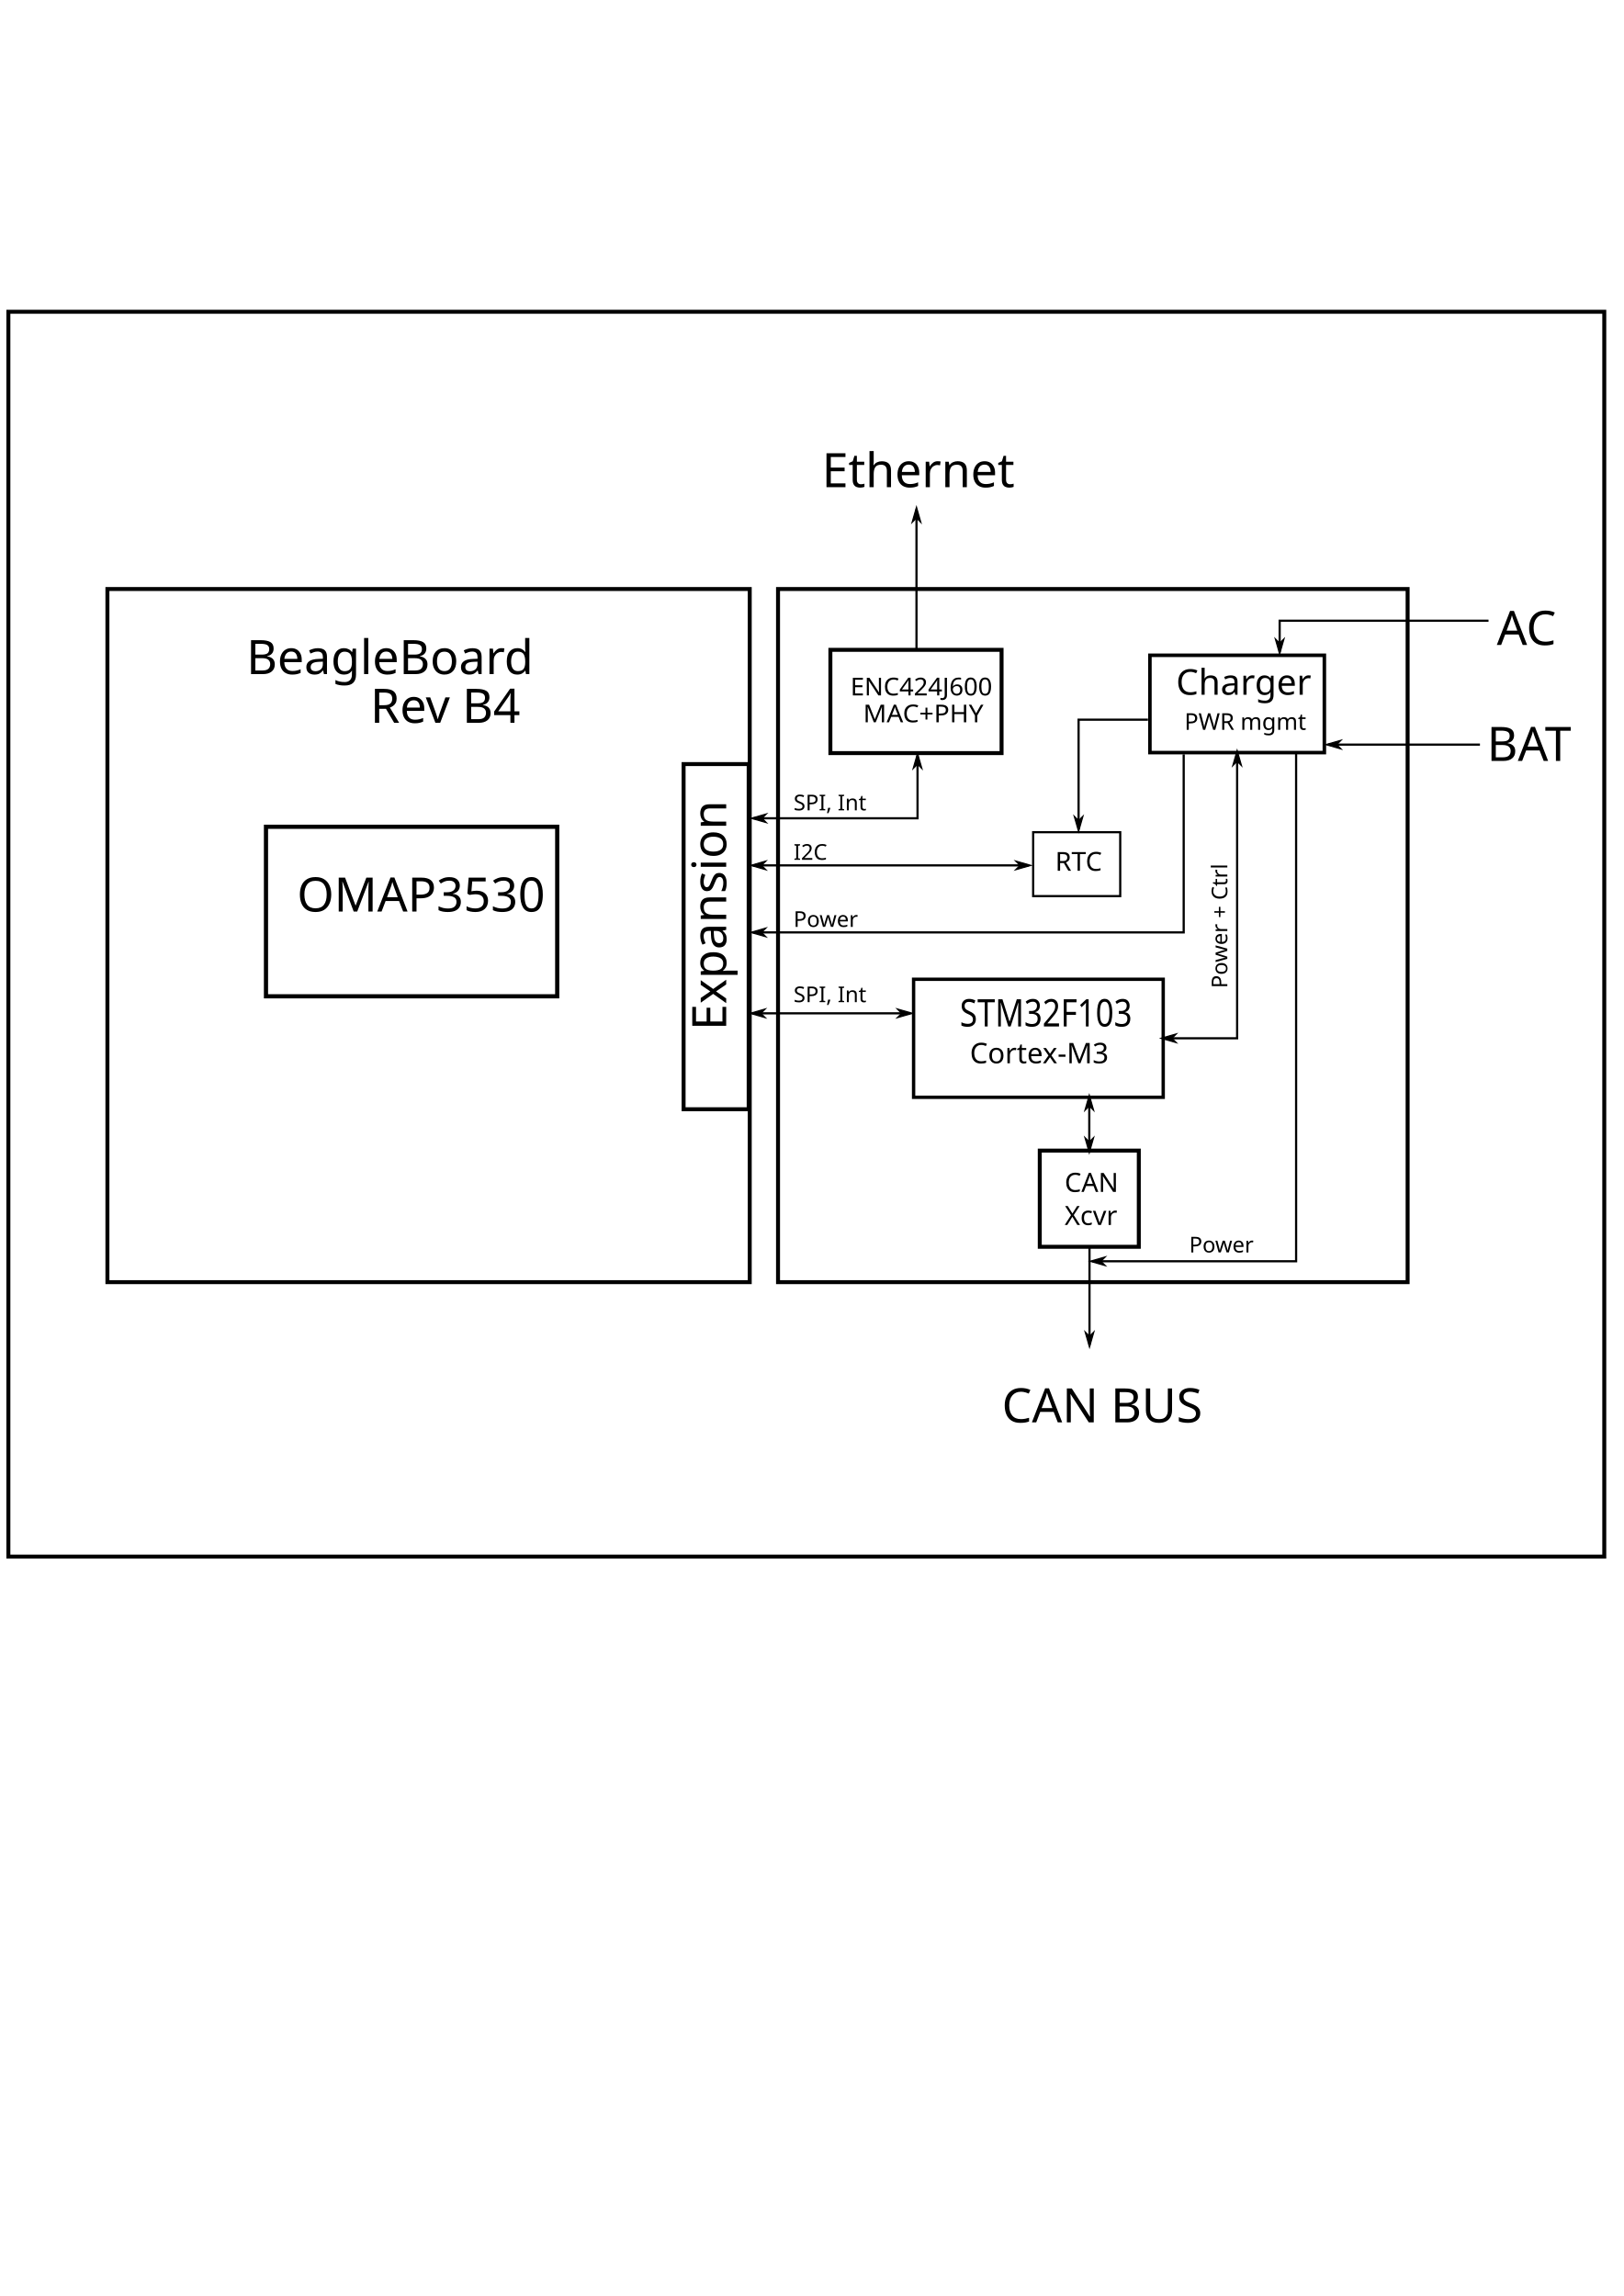
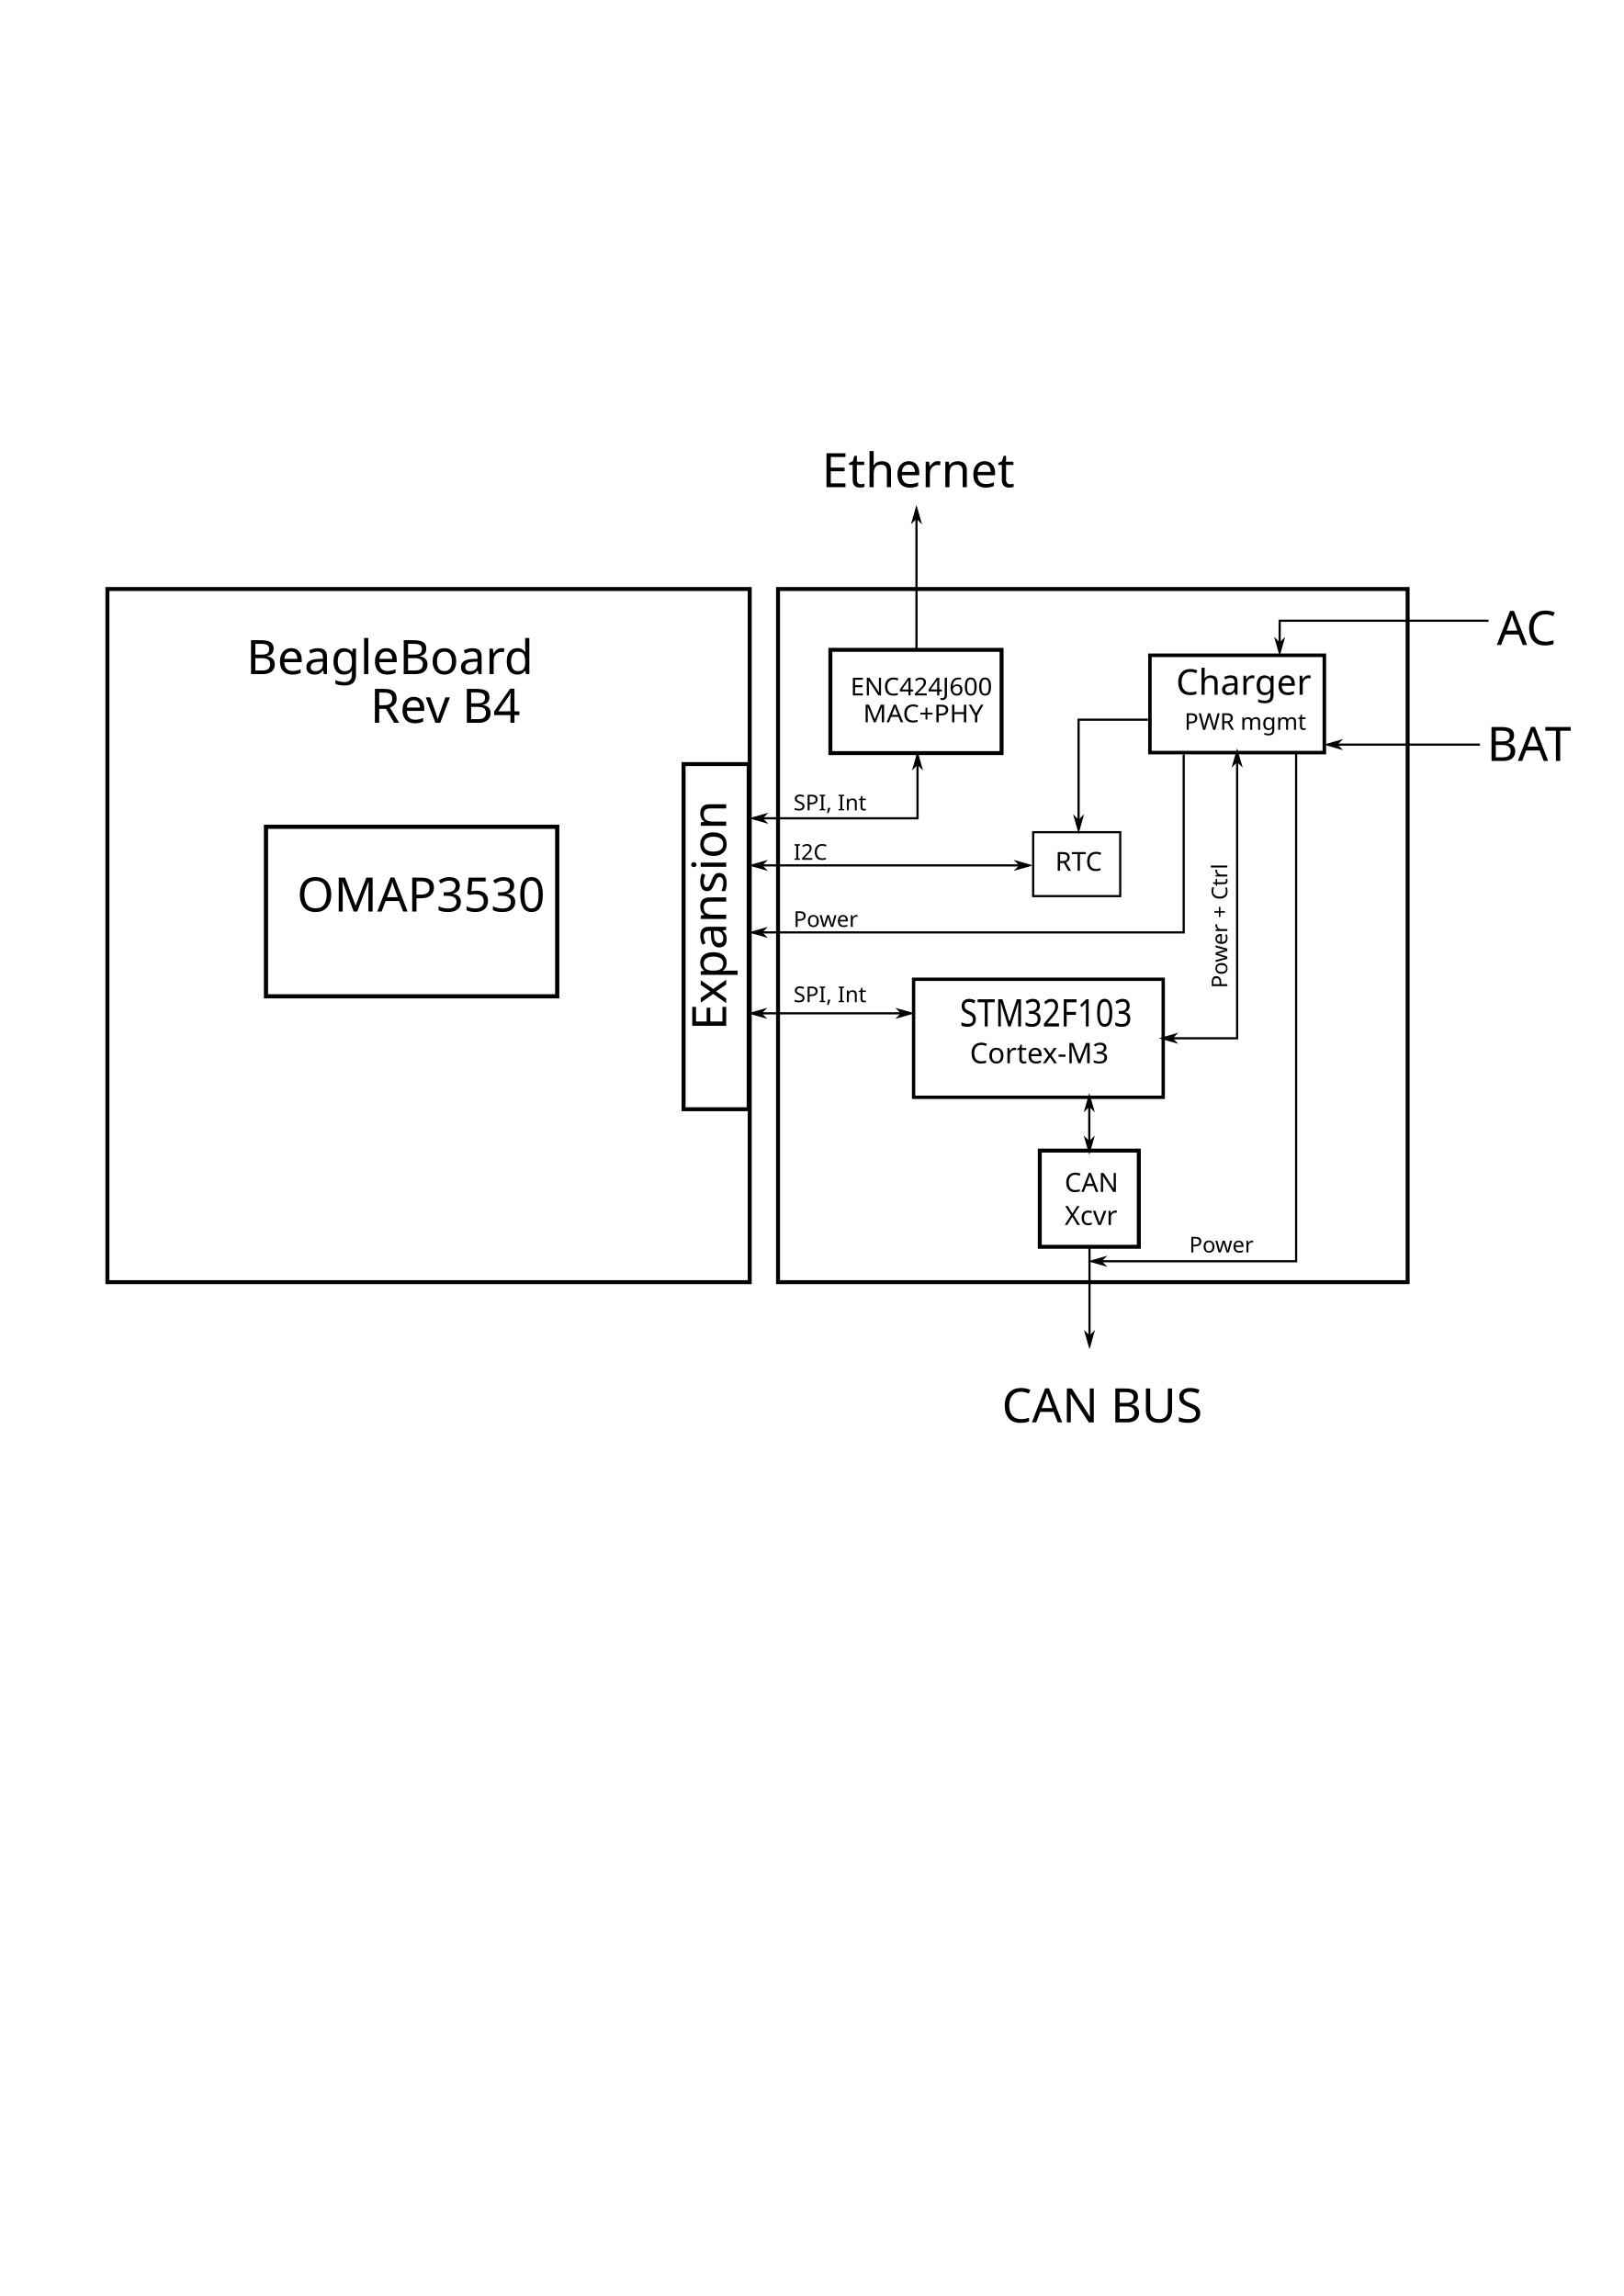
<svg xmlns="http://www.w3.org/2000/svg" width="744.094" height="1052.362" id="svg3029" version="1.1">
  <defs id="defs3031">
    <marker orient="auto" refY="0.0" refX="0.0" id="DotM" style="overflow:visible">
      <path id="path4350" d="M -2.5,-1.0 C -2.5,1.76 -4.74,4.0 -7.5,4.0 C -10.26,4.0 -12.5,1.76 -12.5,-1.0 C -12.5,-3.76 -10.26,-6.0 -7.5,-6.0 C -4.74,-6.0 -2.5,-3.76 -2.5,-1.0 z " style="fill-rule:evenodd;stroke:#000000;stroke-width:1.0pt;marker-start:none;marker-end:none" transform="scale(0.4) translate(7.4, 1)" />
    </marker>
    <marker orient="auto" refY="0.0" refX="0.0" id="DotL" style="overflow:visible">
      <path id="path4347" d="M -2.5,-1.0 C -2.5,1.76 -4.74,4.0 -7.5,4.0 C -10.26,4.0 -12.5,1.76 -12.5,-1.0 C -12.5,-3.76 -10.26,-6.0 -7.5,-6.0 C -4.74,-6.0 -2.5,-3.76 -2.5,-1.0 z " style="fill-rule:evenodd;stroke:#000000;stroke-width:1.0pt;marker-start:none;marker-end:none" transform="scale(0.8) translate(7.4, 1)" />
    </marker>
    <marker orient="auto" refY="0.0" refX="0.0" id="Arrow1Mstart" style="overflow:visible">
      <path id="path4291" d="M 0.0,0.0 L 5.0,-5.0 L -12.5,0.0 L 5.0,5.0 L 0.0,0.0 z " style="fill-rule:evenodd;stroke:#000000;stroke-width:1.0pt;marker-start:none" transform="scale(0.4) translate(10,0)" />
    </marker>
    <marker orient="auto" refY="0.0" refX="0.0" id="Arrow1Mend" style="overflow:visible;">
      <path id="path4294" d="M 0.0,0.0 L 5.0,-5.0 L -12.5,0.0 L 5.0,5.0 L 0.0,0.0 z " style="fill-rule:evenodd;stroke:#000000;stroke-width:1.0pt;marker-start:none;" transform="scale(0.4) rotate(180) translate(10,0)" />
    </marker>
    <marker orient="auto" refY="0.0" refX="0.0" id="Arrow1Lend" style="overflow:visible;">
      <path id="path4288" d="M 0.0,0.0 L 5.0,-5.0 L -12.5,0.0 L 5.0,5.0 L 0.0,0.0 z " style="fill-rule:evenodd;stroke:#000000;stroke-width:1.0pt;marker-start:none;" transform="scale(0.8) rotate(180) translate(12.5,0)" />
    </marker>
  </defs>
  <g id="layer1">
-     <rect style="fill:none;stroke:#000000;stroke-width:1.815" id="rect3037" width="731.351" height="570.558" x="3.839" y="142.893" />
    <rect style="fill:none;stroke:#000000;stroke-width:1.815" id="rect3039" width="294.356" height="317.697" x="49.224" y="269.972" />
    <text xml:space="preserve" style="font-size:21.785px;font-style:normal;font-variant:normal;font-weight:normal;font-stretch:normal;line-height:125%;letter-spacing:0px;word-spacing:0px;fill:#000000;fill-opacity:1;stroke:none;font-family:Trebuchet MS;-inkscape-font-specification:Trebuchet MS" x="112.943" y="308.97" id="text3041">
      <tspan id="tspan3043" x="112.943" y="308.97">BeagleBoard</tspan>
    </text>
    <rect style="fill:none;stroke:#000000;stroke-width:1.917" id="rect3045" width="133.461" height="77.702" x="121.892" y="378.948" />
    <text xml:space="preserve" style="font-size:21.785px;font-style:normal;font-variant:normal;font-weight:normal;font-stretch:normal;line-height:125%;letter-spacing:0px;word-spacing:0px;fill:#000000;fill-opacity:1;stroke:none;font-family:Trebuchet MS;-inkscape-font-specification:Trebuchet MS" x="136.105" y="417.798" id="text3047">
      <tspan id="tspan3049" x="136.105" y="417.798">OMAP3530</tspan>
    </text>
    <rect style="fill:none;stroke:#000000;stroke-width:1.815" id="rect3051" width="29.825" height="158.2" x="313.27" y="350.212" />
    <text xml:space="preserve" style="font-size:21.785px;font-style:normal;font-variant:normal;font-weight:normal;font-stretch:normal;line-height:125%;letter-spacing:0px;word-spacing:0px;writing-mode:lr-tb;fill:#000000;fill-opacity:1;stroke:none;font-family:Trebuchet MS;-inkscape-font-specification:Trebuchet MS" x="-472.284" y="332.792" id="text3070" transform="matrix(0,-1,1,0,0,0)">
      <tspan id="tspan3072" x="-472.284" y="332.792">Expansion</tspan>
    </text>
    <rect style="fill:none;stroke:#000000;stroke-width:1.815" id="rect3074" width="288.521" height="317.697" x="356.548" y="269.972" />
    <g id="g5284">
      <rect y="297.852" x="380.537" height="47.33" width="78.452" id="rect3076" style="fill:none;stroke:#000000;stroke-width:1.815" />
      <text transform="scale(1.010048,0.9900517)" id="text3078" y="321.93" x="385.842" style="font-size:11.388px;font-style:normal;font-variant:normal;font-weight:normal;font-stretch:normal;line-height:125%;letter-spacing:0px;word-spacing:0px;fill:#000000;fill-opacity:1;stroke:none;font-family:Trebuchet MS;-inkscape-font-specification:Trebuchet MS" xml:space="preserve">
        <tspan y="321.93" x="385.842" id="tspan3080">ENC424J600</tspan>
      </text>
      <text transform="scale(1.026789,0.9739104)" id="text3082" y="339.915" x="385.226" style="font-size:11.569px;font-style:normal;font-variant:normal;font-weight:normal;font-stretch:normal;line-height:125%;letter-spacing:0px;word-spacing:0px;fill:#000000;fill-opacity:1;stroke:none;font-family:Trebuchet MS;-inkscape-font-specification:Trebuchet MS" xml:space="preserve">
        <tspan y="339.915" x="385.226" id="tspan3084">MAC+PHY</tspan>
      </text>
    </g>
    <g id="g5298" transform="translate(-27.85714,42.85714)">
      <rect y="405.989" x="446.531" height="54.092" width="114.39" id="rect3094" style="fill:none;stroke:#000000;stroke-width:1.537" />
      <text transform="scale(0.9164011,1.091225)" id="text3096" y="391.859" x="510.362" style="font-size:15.988px;font-style:normal;font-variant:normal;font-weight:normal;font-stretch:normal;line-height:125%;letter-spacing:0px;word-spacing:0px;fill:#000000;fill-opacity:1;stroke:none;font-family:Trebuchet MS;-inkscape-font-specification:Trebuchet MS" xml:space="preserve">
        <tspan y="391.859" x="510.362" id="tspan3098">STM32F103</tspan>
      </text>
      <text id="text3100" y="444.488" x="472.298" style="font-size:13.026px;font-style:normal;font-variant:normal;font-weight:normal;font-stretch:normal;line-height:125%;letter-spacing:0px;word-spacing:0px;fill:#000000;fill-opacity:1;stroke:none;font-family:Trebuchet MS;-inkscape-font-specification:Trebuchet MS" xml:space="preserve">
        <tspan y="444.488" x="472.298" id="tspan3102">Cortex-M3</tspan>
      </text>
    </g>
    <text xml:space="preserve" style="font-size:21.785px;font-style:normal;font-variant:normal;font-weight:normal;font-stretch:normal;line-height:125%;letter-spacing:0px;word-spacing:0px;fill:#000000;fill-opacity:1;stroke:none;font-family:Trebuchet MS;-inkscape-font-specification:Trebuchet MS" x="685.943" y="295.615" id="text3108">
      <tspan id="tspan3110" x="685.943" y="295.615">AC</tspan>
    </text>
    <text xml:space="preserve" style="font-size:21.785px;font-style:normal;font-variant:normal;font-weight:normal;font-stretch:normal;line-height:125%;letter-spacing:0px;word-spacing:0px;fill:#000000;fill-opacity:1;stroke:none;font-family:Trebuchet MS;-inkscape-font-specification:Trebuchet MS" x="681.404" y="348.77" id="text3112">
      <tspan id="tspan3114" x="681.404" y="348.77">BAT</tspan>
    </text>
    <text xml:space="preserve" style="font-size:21.785px;font-style:normal;font-variant:normal;font-weight:normal;font-stretch:normal;line-height:125%;letter-spacing:0px;word-spacing:0px;fill:#000000;fill-opacity:1;stroke:none;font-family:Trebuchet MS;-inkscape-font-specification:Trebuchet MS" x="459.111" y="651.946" id="text3116">
      <tspan id="tspan3118" x="459.111" y="651.946">CAN BUS</tspan>
    </text>
    <text xml:space="preserve" style="font-size:21.785px;font-style:normal;font-variant:normal;font-weight:normal;font-stretch:normal;line-height:125%;letter-spacing:0px;word-spacing:0px;fill:#000000;fill-opacity:1;stroke:none;font-family:Trebuchet MS;-inkscape-font-specification:Trebuchet MS" x="376.647" y="223.29" id="text3120">
      <tspan id="tspan3122" x="376.647" y="223.29">Ethernet</tspan>
    </text>
    <text xml:space="preserve" style="font-size:21.785px;font-style:normal;font-variant:normal;font-weight:normal;font-stretch:normal;line-height:125%;letter-spacing:0px;word-spacing:0px;fill:#000000;fill-opacity:1;stroke:none;font-family:Trebuchet MS;-inkscape-font-specification:Trebuchet MS" x="169.705" y="331.294" id="text3124">
      <tspan id="tspan3126" x="169.705" y="331.294">Rev B4</tspan>
    </text>
    <text xml:space="preserve" style="font-size:12px;font-style:normal;font-variant:normal;font-weight:normal;font-stretch:normal;line-height:125%;letter-spacing:0px;word-spacing:0px;fill:#000000;fill-opacity:1;stroke:none;font-family:Trebuchet MS;-inkscape-font-specification:Trebuchet MS" x="266.786" y="399.862" id="text3128">
      <tspan id="tspan3130" x="266.786" y="399.862" />
    </text>
    <g id="g5291">
      <rect y="300.348" x="526.97" height="44.605" width="79.942" id="rect3086" style="fill:none;stroke:#000000;stroke-width:1.622" />
      <text id="text3090" y="318.431" x="538.952" style="font-size:16.281px;font-style:normal;font-variant:normal;font-weight:normal;font-stretch:normal;line-height:125%;letter-spacing:0px;word-spacing:0px;fill:#000000;fill-opacity:1;stroke:none;font-family:Trebuchet MS;-inkscape-font-specification:Trebuchet MS" xml:space="preserve">
        <tspan y="318.431" x="538.952" id="tspan3092">Charger</tspan>
      </text>
      <text id="text3132" y="334.508" x="542.798" style="font-size:10.603px;font-style:normal;font-variant:normal;font-weight:normal;font-stretch:normal;line-height:125%;letter-spacing:0px;word-spacing:0px;fill:#000000;fill-opacity:1;stroke:none;font-family:Trebuchet MS;-inkscape-font-specification:Trebuchet MS" xml:space="preserve">
        <tspan y="334.508" x="542.798" id="tspan3134">PWR mgmt</tspan>
      </text>
    </g>
    <g id="g5305">
      <text id="text3104" y="546.292" x="487.893" style="font-size:12.144px;font-style:normal;font-variant:normal;font-weight:normal;font-stretch:normal;line-height:125%;letter-spacing:0px;word-spacing:0px;fill:#000000;fill-opacity:1;stroke:none;font-family:Trebuchet MS;-inkscape-font-specification:Trebuchet MS" xml:space="preserve">
        <tspan y="546.292" x="487.893" id="tspan3106">CAN</tspan>
        <tspan id="tspan3136" y="561.471" x="487.893">Xcvr</tspan>
      </text>
      <rect y="527.372" x="476.494" height="44.089" width="45.385" id="rect3138" style="fill:none;stroke:#000000;stroke-width:1.815" />
    </g>
    <path style="fill:none;stroke:#000000;stroke-width:1px;stroke-linecap:butt;stroke-linejoin:miter;stroke-opacity:1;marker-start:url(#Arrow1Mstart);marker-end:url(#Arrow1Mend)" d="m 499.187,502.938 0,24.433" id="path6065" />
    <path style="fill:none;stroke:#000000;stroke-width:1px;stroke-linecap:butt;stroke-linejoin:miter;stroke-opacity:1;marker-start:url(#Arrow1Mstart);marker-mid:none;marker-end:url(#Arrow1Mend)" d="m 566.941,344.954 0,130.938 -33.877,0" id="path6631" />
    <path style="fill:none;stroke:#000000;stroke-width:1px;stroke-linecap:butt;stroke-linejoin:miter;stroke-opacity:1;marker-mid:none;marker-end:url(#Arrow1Mend);display:inline" d="m 499.286,571.46 0,45.009" id="path7201" />
    <path style="fill:none;stroke:#000000;stroke-width:1px;stroke-linecap:butt;stroke-linejoin:miter;stroke-opacity:1;marker-end:url(#Arrow1Mend);display:inline" d="m 420,297.852 0,-64.418" id="path7767" />
    <path style="fill:none;stroke:#000000;stroke-width:1px;stroke-linecap:butt;stroke-linejoin:miter;stroke-opacity:1;marker-start:url(#Arrow1Mstart)" d="m 608.571,341.291 69.643,0" id="path9491" />
    <path style="fill:none;stroke:#000000;stroke-width:1px;stroke-linecap:butt;stroke-linejoin:miter;stroke-opacity:1;marker-start:url(#Arrow1Mstart)" d="m 586.429,298.791 0,-14.286 95.714,0" id="path9681" />
    <path style="fill:none;stroke:#000000;stroke-width:1px;stroke-linecap:butt;stroke-linejoin:miter;stroke-opacity:1;marker-start:url(#Arrow1Mstart);marker-end:url(#Arrow1Mend)" d="m 420.476,346.266 0,28.789 -75.256,0" id="path9871" />
    <path style="fill:none;stroke:#000000;stroke-width:1px;stroke-linecap:butt;stroke-linejoin:miter;stroke-opacity:1;marker-start:url(#Arrow1Mstart);marker-end:url(#Arrow1Mend)" d="m 344.715,464.453 72.478,0" id="path10249" />
    <g id="g10637" transform="translate(24.45287,15.46918)">
      <rect y="365.964" x="449.013" height="29.294" width="39.901" id="rect10627" style="fill:none;stroke:#000000;stroke-width:1;stroke-miterlimit:4;stroke-dasharray:none" />
      <text id="text10629" y="383.641" x="459.114" style="font-size:12px;font-style:normal;font-variant:normal;font-weight:normal;font-stretch:normal;line-height:125%;letter-spacing:0px;word-spacing:0px;fill:#000000;fill-opacity:1;stroke:none;font-family:Trebuchet MS;-inkscape-font-specification:Trebuchet MS" xml:space="preserve">
        <tspan id="tspan10633" y="383.641" x="459.114">RTC</tspan>
      </text>
    </g>
    <path style="fill:none;stroke:#000000;stroke-width:1px;stroke-linecap:butt;stroke-linejoin:miter;stroke-opacity:1;marker-end:url(#Arrow1Mend)" d="m 526.071,329.862 -31.786,0 0,39.107 0,11.136" id="path10646" />
    <path style="fill:none;stroke:#000000;stroke-width:1px;stroke-linecap:butt;stroke-linejoin:miter;stroke-opacity:1;marker-start:url(#Arrow1Mstart);marker-end:url(#Arrow1Mend)" d="m 345,396.648 126.429,0" id="path10836" />
    <path style="fill:none;stroke:#000000;stroke-width:1px;stroke-linecap:butt;stroke-linejoin:miter;stroke-opacity:1;marker-start:url(#Arrow1Mstart)" d="m 345,427.362 197.452,0 0,-81.602" id="path11214" />
    <text xml:space="preserve" style="font-size:10px;font-style:normal;font-variant:normal;font-weight:normal;font-stretch:normal;line-height:125%;letter-spacing:0px;word-spacing:0px;fill:#000000;fill-opacity:1;stroke:none;font-family:Trebuchet MS;-inkscape-font-specification:Trebuchet MS" x="363.655" y="371.417" id="text11404">
      <tspan id="tspan11406" x="363.655" y="371.417">SPI, Int</tspan>
    </text>
    <text xml:space="preserve" style="font-size:10px;font-style:normal;font-variant:normal;font-weight:normal;font-stretch:normal;line-height:125%;letter-spacing:0px;word-spacing:0px;fill:#000000;fill-opacity:1;stroke:none;font-family:Trebuchet MS;-inkscape-font-specification:Trebuchet MS" x="363.655" y="394.082" id="text11408">
      <tspan id="tspan11410" x="363.655" y="394.082">I2C</tspan>
    </text>
    <text xml:space="preserve" style="font-size:10px;font-style:normal;font-variant:normal;font-weight:normal;font-stretch:normal;line-height:125%;letter-spacing:0px;word-spacing:0px;fill:#000000;fill-opacity:1;stroke:none;font-family:Trebuchet MS;-inkscape-font-specification:Trebuchet MS" x="363.655" y="424.836" id="text11412">
      <tspan id="tspan11414" x="363.655" y="424.836">Power</tspan>
    </text>
    <text xml:space="preserve" style="font-size:10px;font-style:normal;font-variant:normal;font-weight:normal;font-stretch:normal;line-height:125%;letter-spacing:0px;word-spacing:0px;fill:#000000;fill-opacity:1;stroke:none;font-family:Trebuchet MS;-inkscape-font-specification:Trebuchet MS" x="363.655" y="459.34" id="text11416">
      <tspan x="363.655" y="459.34" id="tspan4471">SPI, Int</tspan>
    </text>
    <text xml:space="preserve" style="font-size:10px;font-style:normal;font-variant:normal;font-weight:normal;font-stretch:normal;line-height:125%;letter-spacing:0px;word-spacing:0px;fill:#000000;fill-opacity:1;stroke:none;font-family:Trebuchet MS;-inkscape-font-specification:Trebuchet MS" x="461.64" y="440.715" id="text11804">
      <tspan id="tspan11806" x="461.64" y="440.715" />
    </text>
    <text xml:space="preserve" style="font-size:10px;font-style:normal;font-variant:normal;font-weight:normal;font-stretch:normal;line-height:125%;letter-spacing:0px;word-spacing:0px;fill:#000000;fill-opacity:1;stroke:none;font-family:Trebuchet MS;-inkscape-font-specification:Trebuchet MS" x="-452.959" y="562.447" id="text11808" transform="matrix(0,-1,1,0,0,0)">
      <tspan x="-452.959" y="562.447" id="tspan11812">Power + Ctrl</tspan>
    </text>
    <path style="fill:none;stroke:#000000;stroke-width:1px;stroke-linecap:butt;stroke-linejoin:miter;stroke-opacity:1;marker-start:none;marker-end:url(#Arrow1Mend)" d="m 593.97,345.255 0,232.84 -93.439,0" id="path3097" />
    <text xml:space="preserve" style="font-size:10px;font-style:normal;font-variant:normal;font-weight:normal;font-stretch:normal;line-height:125%;letter-spacing:0px;word-spacing:0px;fill:#000000;fill-opacity:1;stroke:none;font-family:Trebuchet MS;-inkscape-font-specification:Trebuchet MS" x="544.977" y="574.055" id="text4467">
      <tspan id="tspan4469" x="544.977" y="574.055">Power</tspan>
    </text>
  </g>
</svg>
